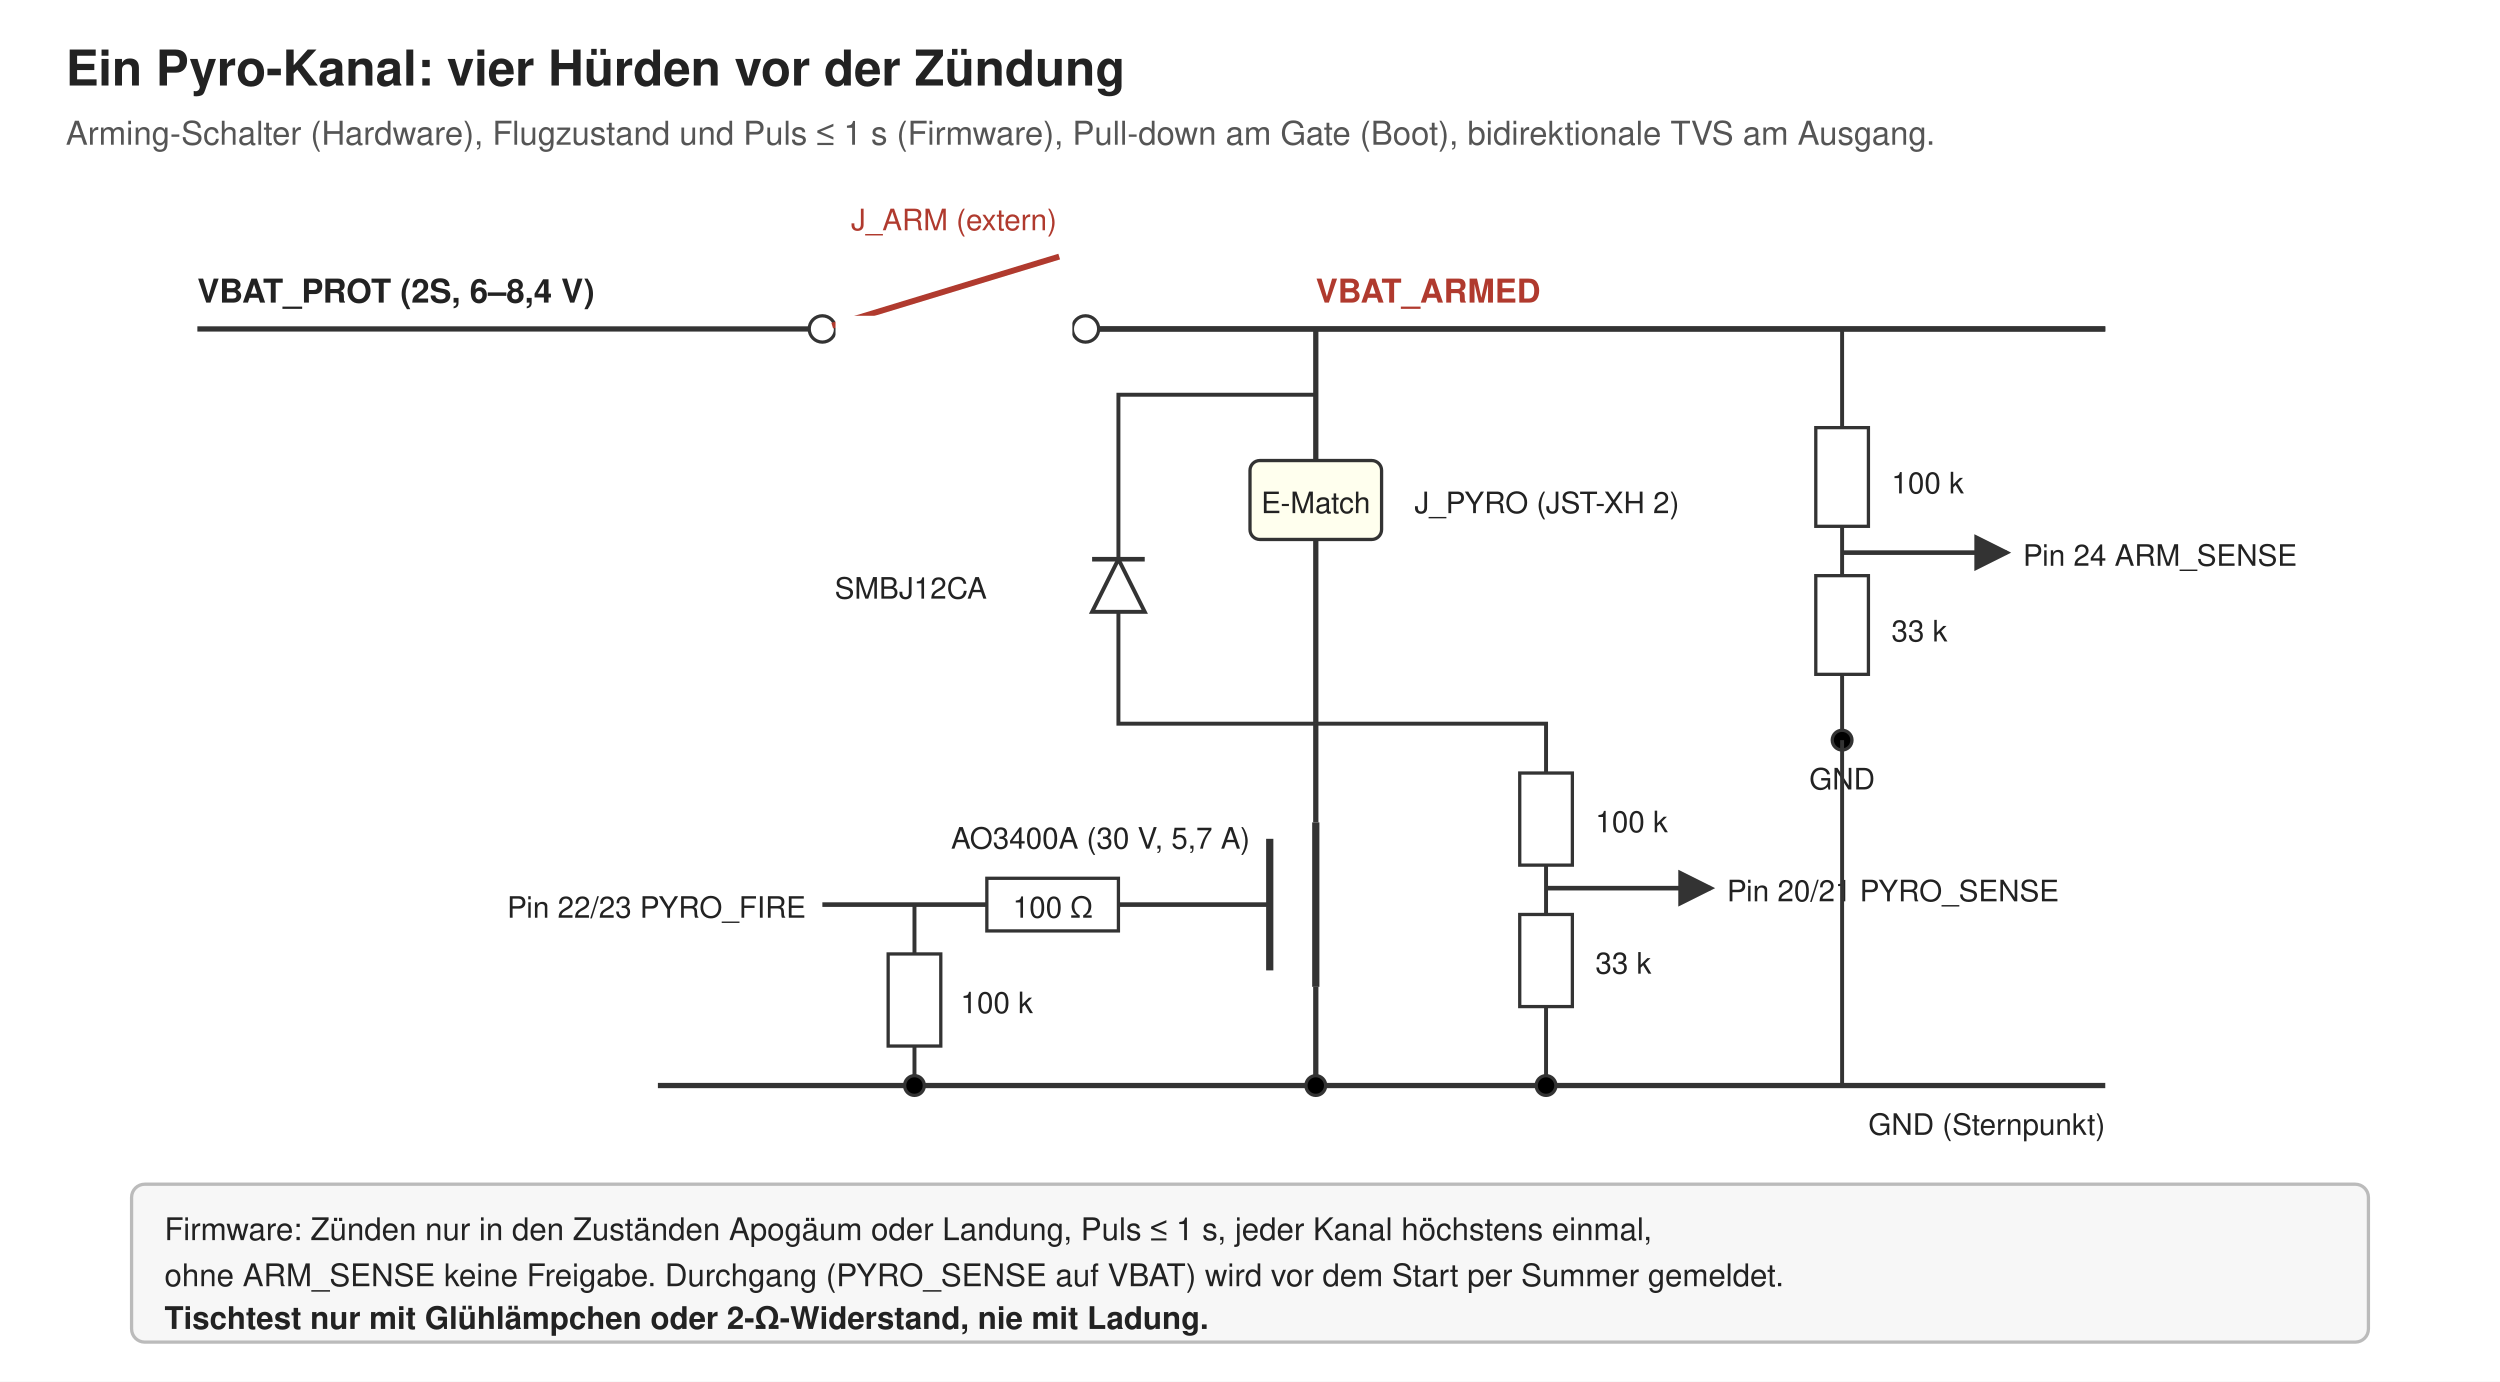
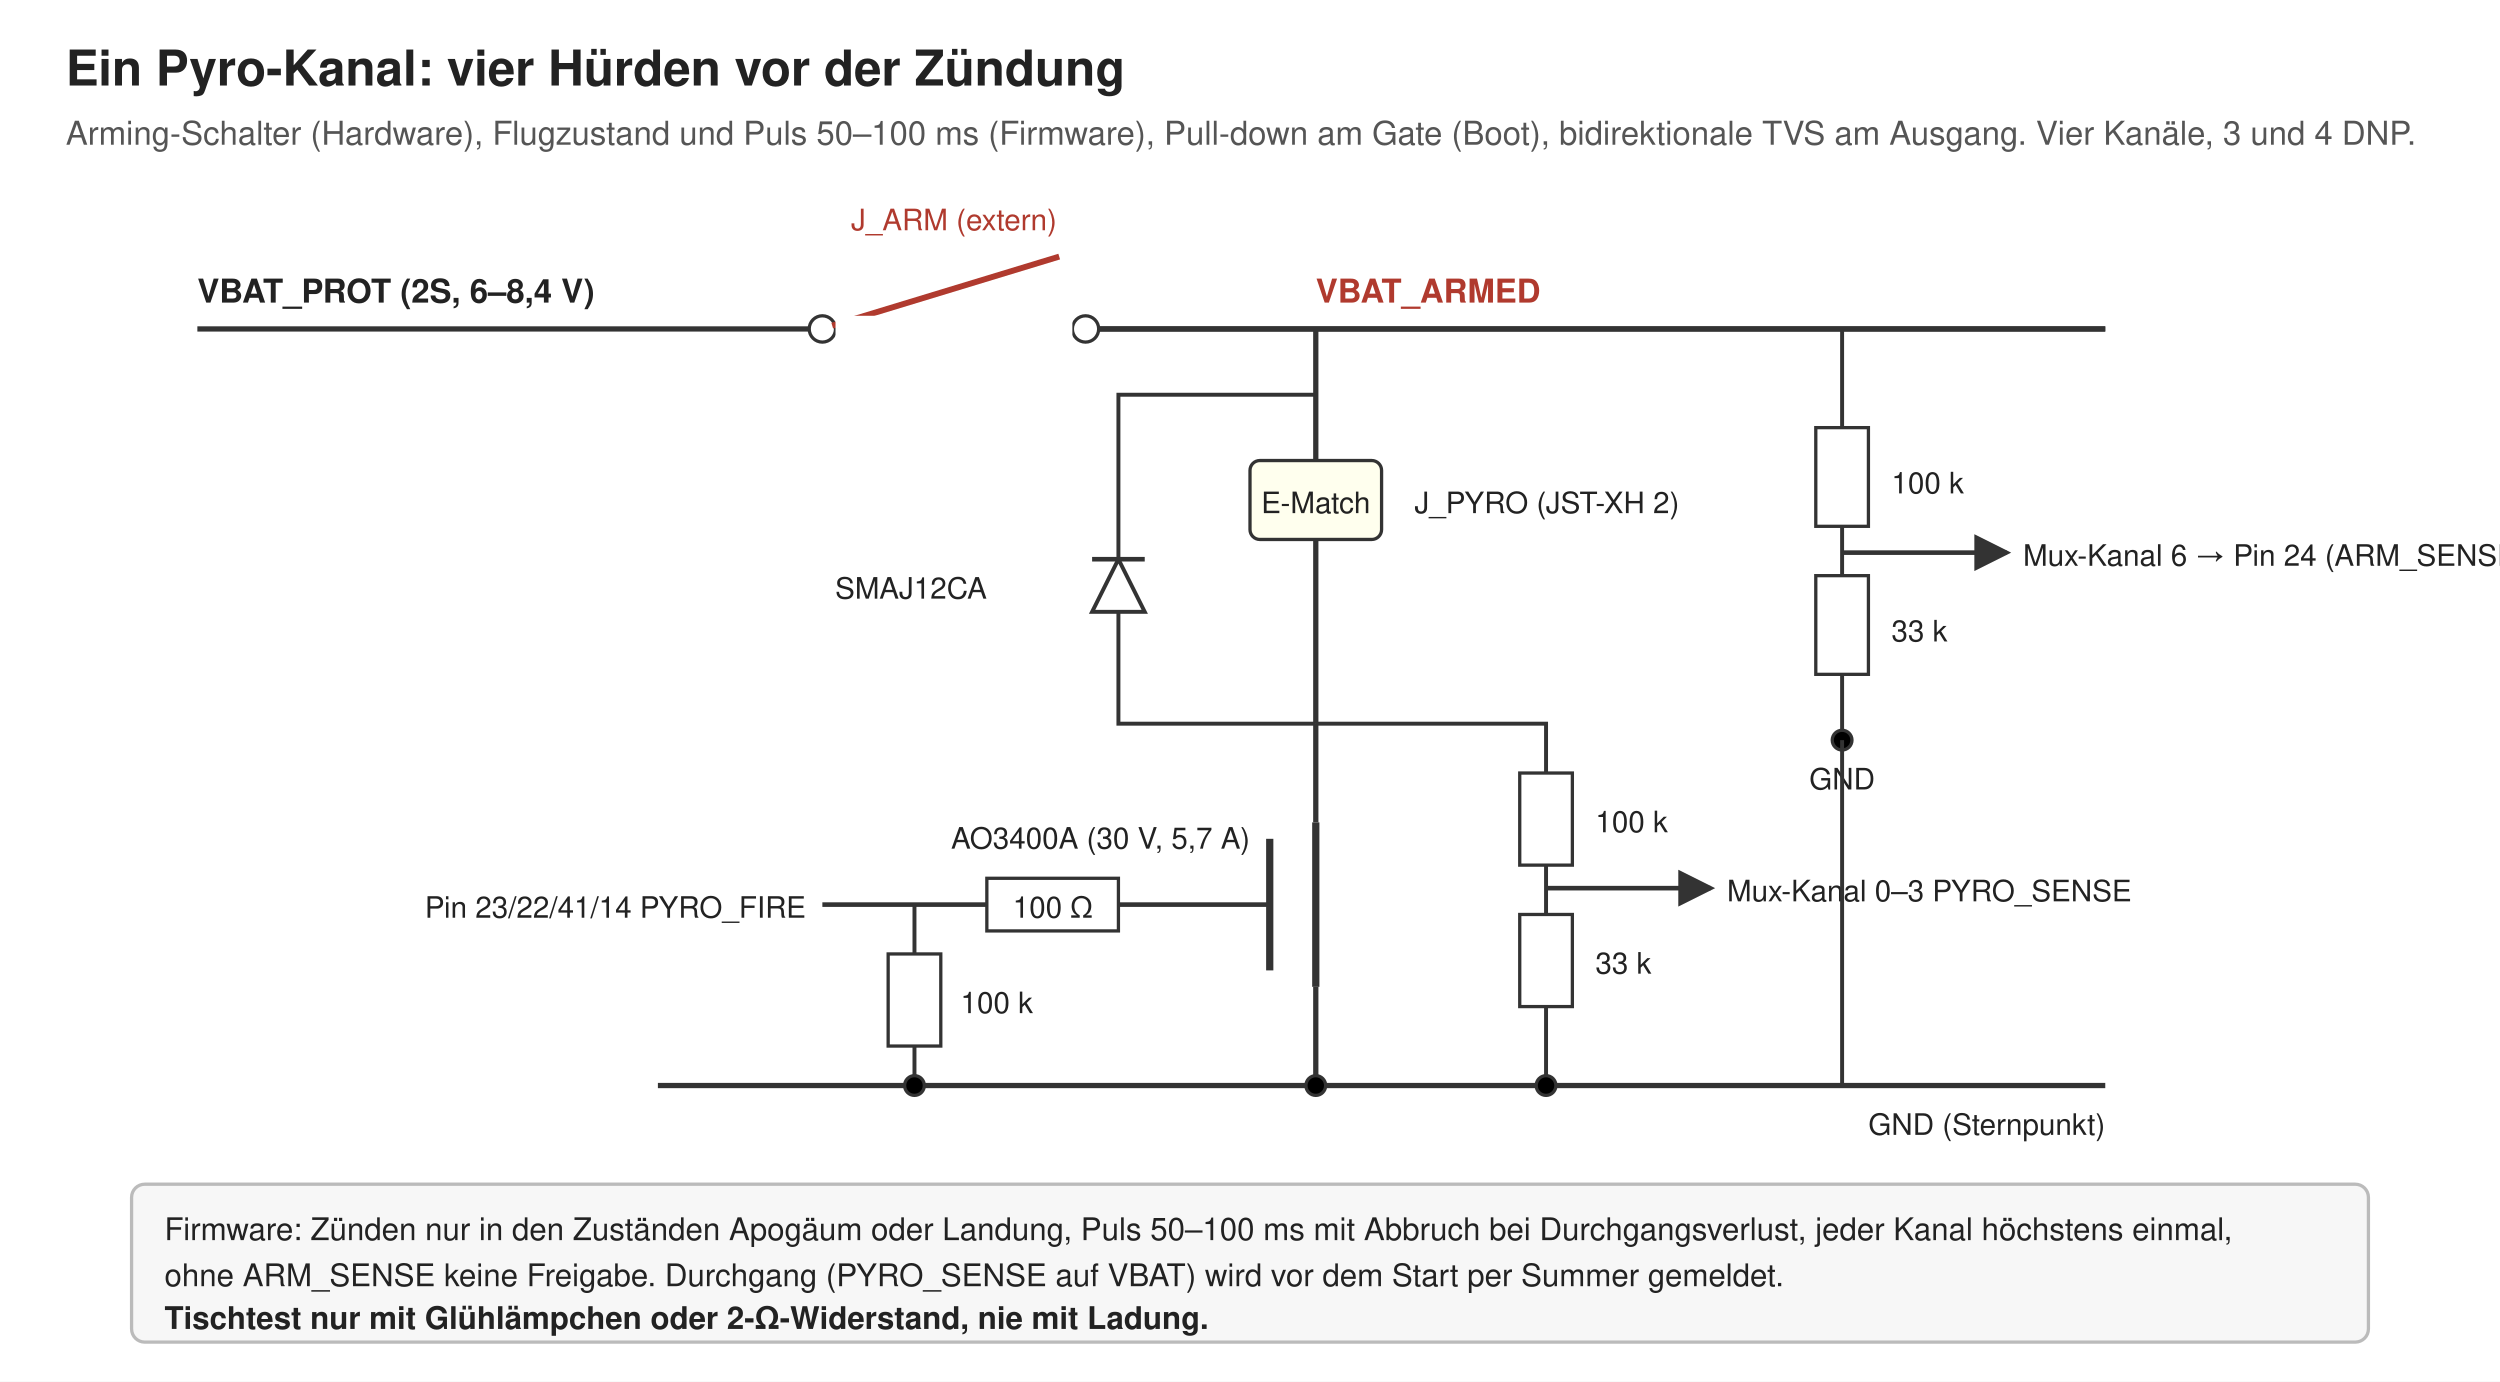
<svg xmlns="http://www.w3.org/2000/svg" width="760" height="420" viewBox="0 0 760 420" font-family="Helvetica,Arial,sans-serif">
  <defs>
    <marker id="arr" markerWidth="8" markerHeight="8" refX="7" refY="4" orient="auto">
      <path d="M0,0 L8,4 L0,8 z" fill="#333" />
    </marker>
    <marker id="arrg" markerWidth="8" markerHeight="8" refX="7" refY="4" orient="auto">
      <path d="M0,0 L8,4 L0,8 z" fill="#888" />
    </marker>
  </defs>
  <rect width="100%" height="100%" fill="white" />
  <text x="20" y="26" font-size="15" font-weight="bold" text-anchor="start" fill="#222">Ein Pyro-Kanal: vier Hürden vor der Zündung</text>
-   <text x="20" y="44" font-size="10" text-anchor="start" fill="#555">Arming-Schalter (Hardware), Flugzustand und Puls ≤ 1 s (Firmware), Pull-down am Gate (Boot), bidirektionale TVS am Ausgang.</text>
+   <text x="20" y="44" font-size="10" text-anchor="start" fill="#555">Arming-Schalter (Hardware), Flugzustand und Puls 50–100 ms (Firmware), Pull-down am Gate (Boot), bidirektionale TVS am Ausgang. Vier Kanäle, 3 und 4 DNP.</text>
  <path d="M60,100 L640,100" fill="none" stroke="#333" stroke-width="1.6" />
  <text x="60" y="92" font-size="10" font-weight="bold" text-anchor="start" fill="#222">VBAT_PROT (2S, 6–8,4 V)</text>
  <circle cx="250" cy="100" r="4" fill="white" stroke="#333" stroke-width="1" />
  <circle cx="330" cy="100" r="4" fill="white" stroke="#333" stroke-width="1" />
  <path d="M253,99 L322,78" fill="none" stroke="#b03a2e" stroke-width="1.8" />
  <text x="290" y="70" font-size="9" text-anchor="middle" fill="#b03a2e">J_ARM (extern)</text>
  <rect x="254" y="96" width="72" height="8" rx="0" fill="white" stroke="none" stroke-width="1" />
  <path d="M334,100 L640,100" fill="none" stroke="#333" stroke-width="1.6" />
  <text x="400" y="92" font-size="10" font-weight="bold" text-anchor="start" fill="#b03a2e">VBAT_ARMED</text>
  <path d="M560,100 L560,130" fill="none" stroke="#333" stroke-width="1.2" />
  <rect x="552" y="130" width="16" height="30" rx="0" fill="white" stroke="#333" stroke-width="1" />
  <text x="575" y="150" font-size="9" text-anchor="start" fill="#222">100 k</text>
  <path d="M560,160 L560,175" fill="none" stroke="#333" stroke-width="1.2" />
  <rect x="552" y="175" width="16" height="30" rx="0" fill="white" stroke="#333" stroke-width="1" />
  <text x="575" y="195" font-size="9" text-anchor="start" fill="#222">33 k</text>
  <path d="M560,205 L560,225" fill="none" stroke="#333" stroke-width="1.2" />
  <text x="560" y="240" font-size="9" text-anchor="middle" fill="#222">GND</text>
  <path d="M560,168 L610,168" fill="none" stroke="#333" stroke-width="1.4" marker-end="url(#arr)" />
-   <text x="615" y="172" font-size="9" text-anchor="start" fill="#222">Pin 24 ARM_SENSE</text>
+   <text x="615" y="172" font-size="9" text-anchor="start" fill="#222">Mux-Kanal 6 → Pin 24 (ARM_SENSE)</text>
  <path d="M400,100 L400,140" fill="none" stroke="#333" stroke-width="1.6" />
  <rect x="380" y="140" width="40" height="24" rx="3" fill="#ffe" stroke="#333" stroke-width="1" />
  <text x="400" y="156" font-size="9" text-anchor="middle" fill="#222">E-Match</text>
  <text x="430" y="156" font-size="9" text-anchor="start" fill="#222">J_PYRO (JST-XH 2)</text>
  <path d="M400,164 L400,220" fill="none" stroke="#333" stroke-width="1.6" />
  <path d="M400,120 L340,120 L340,170" fill="none" stroke="#333" stroke-width="1.2" />
  <path d="M332,186 L348,186 L340,170 z" fill="white" stroke="#333" stroke-width="1.2" />
  <path d="M332,170 L348,170" fill="none" stroke="#333" stroke-width="1.4" />
  <path d="M340,186 L340,220 L400,220" fill="none" stroke="#333" stroke-width="1.2" />
-   <text x="300" y="182" font-size="9" text-anchor="end" fill="#222">SMBJ12CA</text>
+   <text x="300" y="182" font-size="9" text-anchor="end" fill="#222">SMAJ12CA</text>
  <path d="M400,220 L470,220 L470,235" fill="none" stroke="#333" stroke-width="1.2" />
  <rect x="462" y="235" width="16" height="28" rx="0" fill="white" stroke="#333" stroke-width="1" />
  <text x="485" y="253" font-size="9" text-anchor="start" fill="#222">100 k</text>
  <path d="M470,263 L470,278" fill="none" stroke="#333" stroke-width="1.2" />
  <rect x="462" y="278" width="16" height="28" rx="0" fill="white" stroke="#333" stroke-width="1" />
  <text x="485" y="296" font-size="9" text-anchor="start" fill="#222">33 k</text>
  <path d="M470,306 L470,330" fill="none" stroke="#333" stroke-width="1.2" />
  <path d="M470,270 L520,270" fill="none" stroke="#333" stroke-width="1.4" marker-end="url(#arr)" />
-   <text x="525" y="274" font-size="9" text-anchor="start" fill="#222">Pin 20/21 PYRO_SENSE</text>
+   <text x="525" y="274" font-size="9" text-anchor="start" fill="#222">Mux-Kanal 0–3 PYRO_SENSE</text>
  <path d="M400,220 L400,250" fill="none" stroke="#333" stroke-width="1.6" />
  <path d="M400,250 L400,300" fill="none" stroke="#333" stroke-width="2.2" />
  <path d="M400,300 L400,330" fill="none" stroke="#333" stroke-width="1.6" />
  <path d="M386,255 L386,295" fill="none" stroke="#333" stroke-width="2.2" />
  <path d="M386,275 L340,275" fill="none" stroke="#333" stroke-width="1.4" />
  <rect x="300" y="267" width="40" height="16" rx="0" fill="white" stroke="#333" stroke-width="1" />
  <text x="320" y="279" font-size="9" text-anchor="middle" fill="#222">100 Ω</text>
  <path d="M300,275 L250,275" fill="none" stroke="#333" stroke-width="1.4" />
-   <text x="245" y="279" font-size="9" text-anchor="end" fill="#222">Pin 22/23 PYRO_FIRE</text>
+   <text x="245" y="279" font-size="9" text-anchor="end" fill="#222">Pin 23/22/41/14 PYRO_FIRE</text>
  <rect x="270" y="290" width="16" height="28" rx="0" fill="white" stroke="#333" stroke-width="1" />
  <text x="292" y="308" font-size="9" text-anchor="start" fill="#222">100 k</text>
  <path d="M278,275 L278,290" fill="none" stroke="#333" stroke-width="1.2" />
  <path d="M278,318 L278,330" fill="none" stroke="#333" stroke-width="1.2" />
  <text x="380" y="258" font-size="9" text-anchor="end" fill="#222">AO3400A (30 V, 5,7 A)</text>
  <path d="M200,330 L640,330" fill="none" stroke="#333" stroke-width="1.6" />
  <text x="640" y="345" font-size="9" text-anchor="end" fill="#222">GND (Sternpunkt)</text>
  <circle cx="278" cy="330" r="3" fill="black" stroke="#333" stroke-width="1" />
  <circle cx="400" cy="330" r="3" fill="black" stroke="#333" stroke-width="1" />
  <circle cx="470" cy="330" r="3" fill="black" stroke="#333" stroke-width="1" />
  <circle cx="560" cy="225" r="3" fill="black" stroke="#333" stroke-width="1" />
  <path d="M560,225 L560,330" fill="none" stroke="#333" stroke-width="1.2" />
  <rect x="40" y="360" width="680" height="48" rx="4" fill="#f7f7f7" stroke="#bbb" stroke-width="1" />
-   <text x="50" y="377" font-size="9.5" text-anchor="start" fill="#222">Firmware: Zünden nur in den Zuständen Apogäum oder Landung, Puls ≤ 1 s, jeder Kanal höchstens einmal,</text>
+   <text x="50" y="377" font-size="9.5" text-anchor="start" fill="#222">Firmware: Zünden nur in den Zuständen Apogäum oder Landung, Puls 50–100 ms mit Abbruch bei Durchgangsverlust, jeder Kanal höchstens einmal,</text>
  <text x="50" y="391" font-size="9.5" text-anchor="start" fill="#222">ohne ARM_SENSE keine Freigabe. Durchgang (PYRO_SENSE auf VBAT) wird vor dem Start per Summer gemeldet.</text>
  <text x="50" y="404" font-size="9.5" font-weight="bold" text-anchor="start" fill="#222">Tischtest nur mit Glühlämpchen oder 2-Ω-Widerstand, nie mit Ladung.</text>
</svg>
